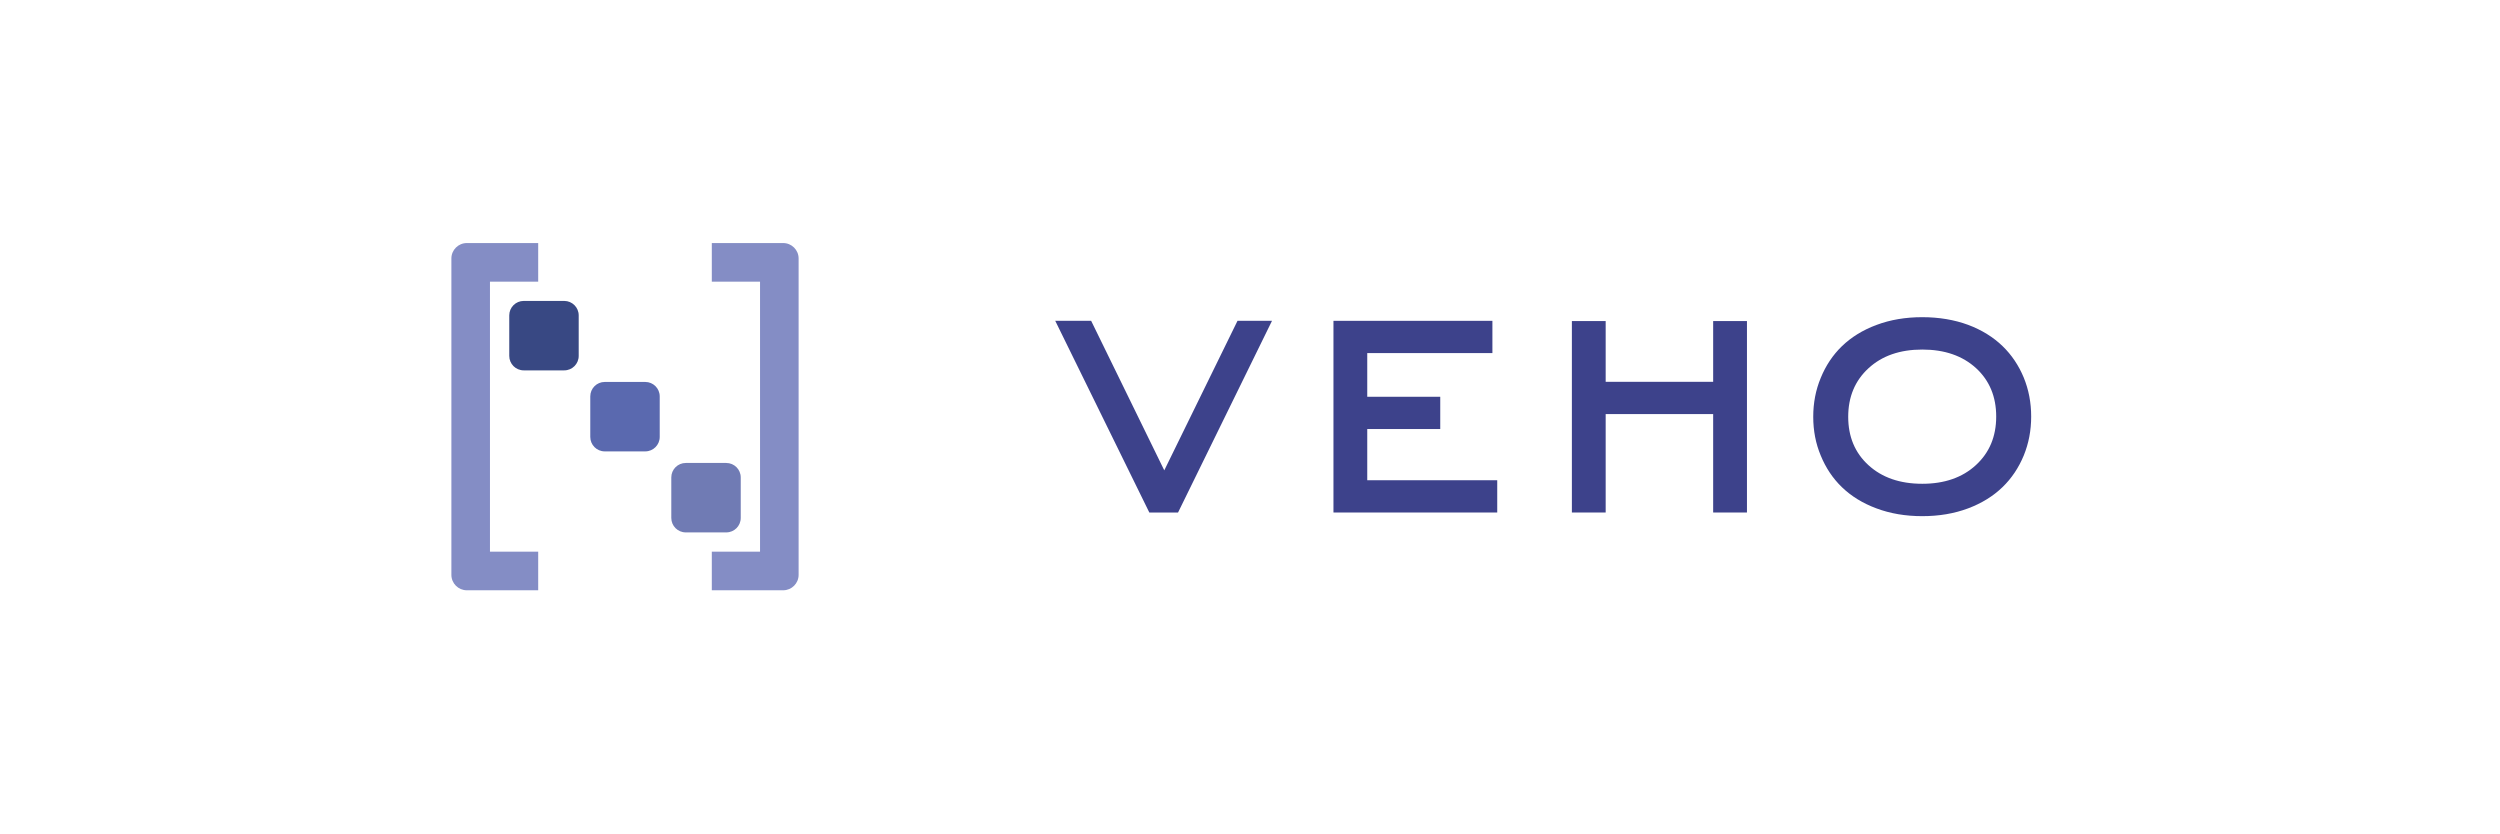
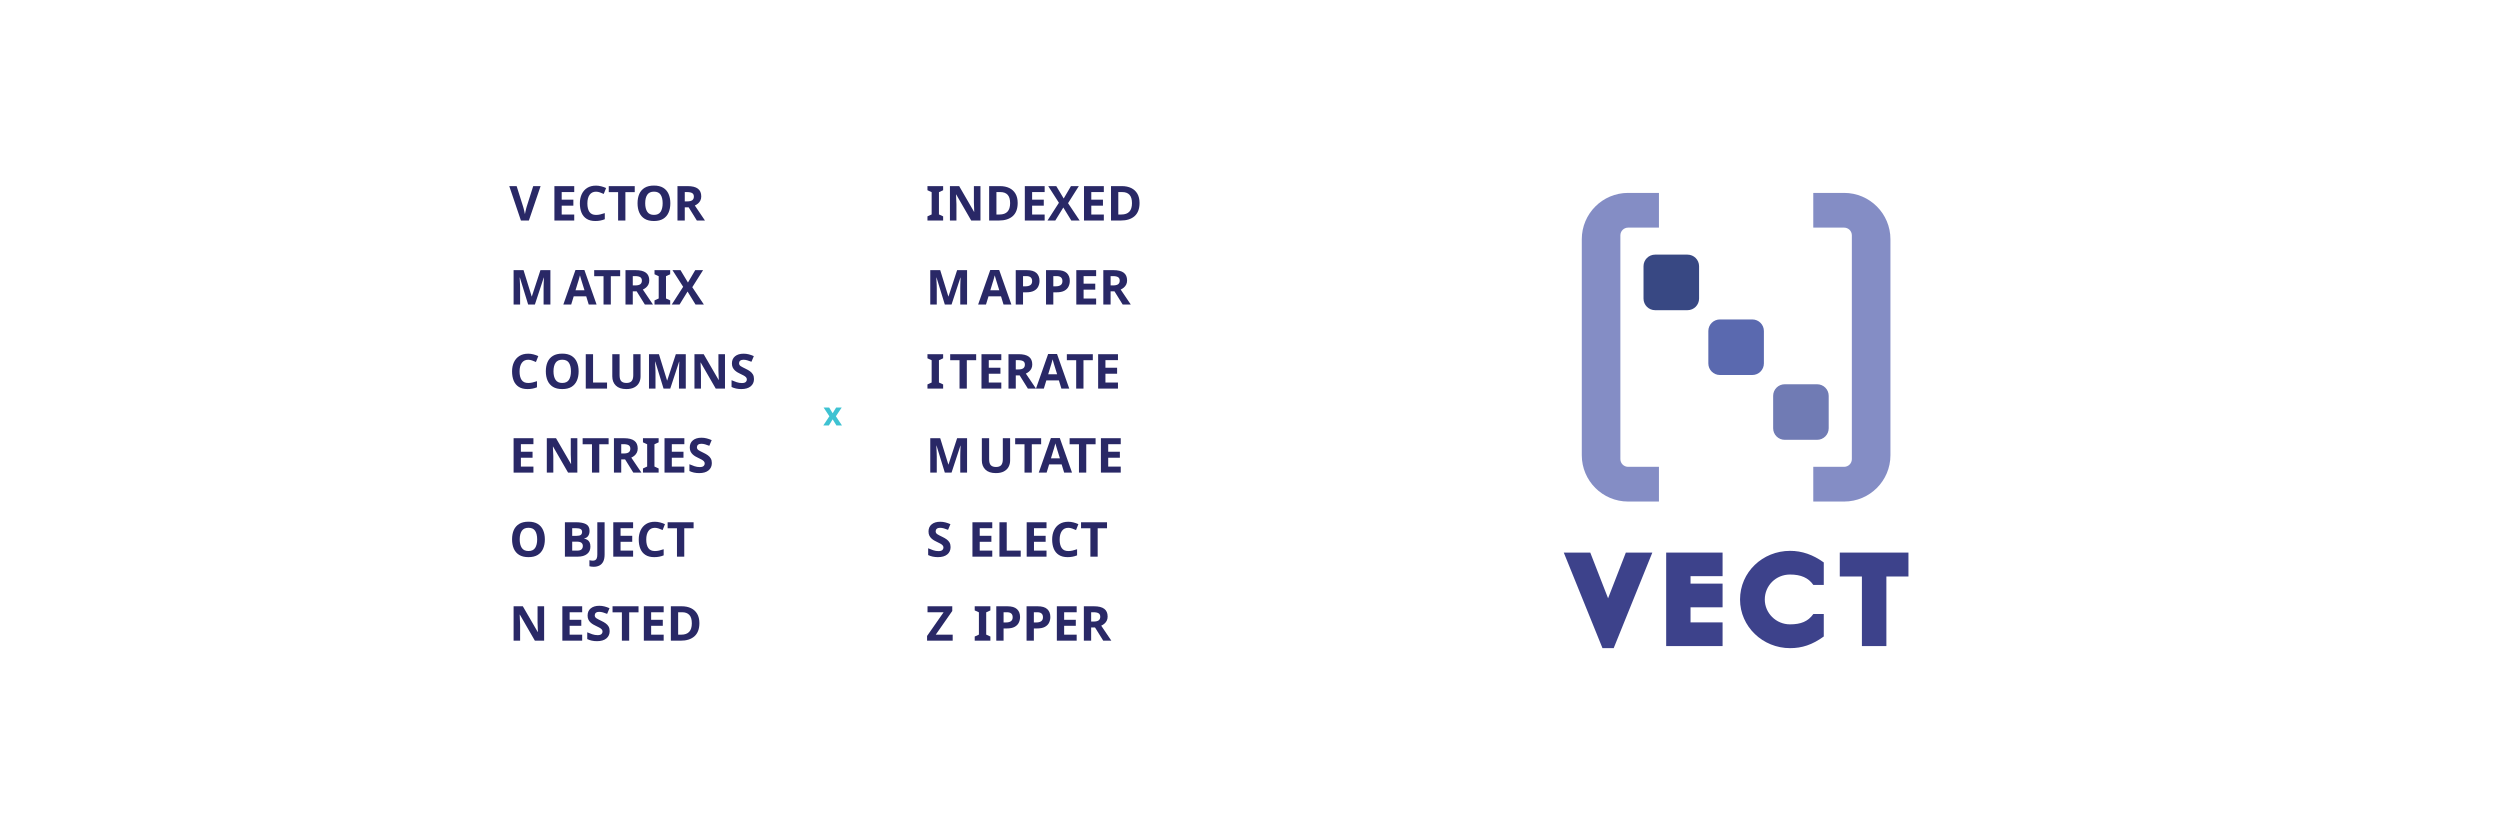
<svg xmlns="http://www.w3.org/2000/svg" width="100%" height="100%" viewBox="0 0 1296 432" version="1.1" xml:space="preserve" style="fill-rule:evenodd;clip-rule:evenodd;stroke-linejoin:round;stroke-miterlimit:2;">
-   <g id="veho-logo-medium" transform="matrix(1,0,0,1,-3.58032,5.66553)">
-     <path d="M947.471,230.537C952.598,243.049 961.997,252.571 976.34,257.881C983.481,260.566 991.416,261.909 1000.08,261.909C1008.75,261.909 1016.69,260.566 1023.83,257.881C1038.17,252.51 1047.51,242.988 1052.69,230.476C1055.26,224.189 1056.54,217.476 1056.54,210.273C1056.54,203.071 1055.26,196.357 1052.69,190.071C1047.51,177.62 1038.17,168.098 1023.83,162.727C1016.69,160.103 1008.75,158.76 1000.08,158.76C991.416,158.76 983.481,160.103 976.34,162.788C961.936,168.159 952.598,177.681 947.471,190.193C944.846,196.479 943.564,203.193 943.564,210.396C943.564,217.598 944.846,224.312 947.471,230.537ZM1000.08,245.125C988.486,245.125 979.209,241.89 972.19,235.481C965.171,229.072 961.692,220.71 961.692,210.396C961.692,200.081 965.171,191.719 972.19,185.249C979.209,178.779 988.486,175.544 1000.08,175.544C1011.68,175.544 1020.96,178.779 1027.98,185.188C1034.93,191.597 1038.41,199.958 1038.41,210.273C1038.41,220.588 1034.93,228.95 1027.91,235.42C1020.9,241.89 1011.62,245.125 1000.08,245.125Z" style="fill:rgb(61,66,139);fill-rule:nonzero;" />
-     <path d="M835.959,260.017L835.959,208.992L891.685,208.992L891.685,260.017L909.202,260.017L909.202,160.774L891.685,160.774L891.685,192.268L835.959,192.268L835.959,160.774L818.442,160.774L818.442,260.017L835.959,260.017Z" style="fill:rgb(61,66,139);fill-rule:nonzero;" />
-     <path d="M779.746,260.017L779.746,243.293L712.363,243.293L712.363,216.743L750.205,216.743L750.205,200.02L712.363,200.02L712.363,177.375L777.244,177.375L777.244,160.652L694.846,160.652L694.846,260.017L779.746,260.017Z" style="fill:rgb(61,66,139);fill-rule:nonzero;" />
-     <path d="M599.387,260.017L614.28,260.017L662.986,160.652L645.103,160.652L607.139,238.167L569.236,160.652L550.62,160.652L599.387,260.017Z" style="fill:rgb(61,66,139);fill-rule:nonzero;" />
+   <g id="vect-letters" transform="matrix(0.549904,0,0,0.680835,545.616,259.561)">
+     <path d="M518.471,112.273L481.981,39.511L506.959,39.511C506.959,39.511 523.747,74.317 523.747,74.317L540.491,39.511L565.468,39.511L529.039,112.273L518.471,112.273Z" style="fill:rgb(61,66,139);" />
+     <path d="M578.52,110.695L578.52,39.511L631.692,39.511L631.692,57.46L601.483,57.46L601.483,63.142L631.692,63.142L631.692,81.177L601.483,81.177L601.483,92.66L631.692,92.66L631.692,110.695L578.52,110.695Z" style="fill:rgb(61,66,139);" />
+     <path d="M727.092,86.262L727.092,103.398C716.195,109.758 706.515,112.273 695.331,112.273C669.635,112.273 648.149,95.936 648.149,75.231C648.149,54.38 669.456,38.188 695.331,38.188C706.574,38.188 717.01,41.136 727.092,47.02L727.092,64.13L717.255,64.13C712.54,58.695 705.597,56.223 695.225,56.223C681.902,56.223 671.481,64.712 671.481,75.231C671.481,85.606 682.122,94.153 695.225,94.153C705.436,94.153 712.212,92.01 717.279,86.262L727.092,86.262Z" style="fill:rgb(61,66,139);" />
+     <path d="M763.037,110.695L763.037,57.716L742.176,57.716L742.176,39.511L806.913,39.511L806.913,57.716L786.105,57.716L786.105,110.695L763.037,110.695Z" style="fill:rgb(61,66,139);" />
  </g>
-   <g id="veho-logo" transform="matrix(0.166667,0,0,0.166667,234,126)">
-     <g transform="matrix(1.2,0,0,1.22574,468,461.91)">
+   <g id="methods" transform="matrix(1,0,0,1.2059,-190.914,-57.2318)">
+     <g transform="matrix(1,0,0,0.829257,541.589,69.4549)">
+       <g transform="matrix(25,0,0,25,249.325,305.611)">
+             </g>
+       <text x="129.325px" y="305.611px" style="font-family:'DolceFut-SemiBold', 'DolceFut';font-weight:600;font-size:25px;fill:rgb(41,40,102);">Z<tspan x="153.821px 169.808px 191.691px 213.574px 235.336px " y="305.611px 305.611px 305.611px 305.611px 305.611px ">IPPER</tspan>
+       </text>
+     </g>
+     <g transform="matrix(1,0,0,0.829257,541.589,33.3305)">
+       <g transform="matrix(25,0,0,25,249.325,305.611)">
+             </g>
+       <text x="129.325px" y="305.611px" style="font-family:'DolceFut-SemiBold', 'DolceFut';font-weight:600;font-size:25px;fill:rgb(41,40,102);">S<tspan x="151.184px 171.627px 190.702px 211.145px 236.373px " y="305.611px 305.611px 305.611px 305.611px 305.611px ">ELECT</tspan>
+       </text>
+     </g>
+     <g transform="matrix(1,0,0,0.829257,541.589,-2.79383)">
+       <g transform="matrix(25,0,0,25,249.325,305.611)">
+             </g>
+       <text x="129.325px" y="305.611px" style="font-family:'DolceFut-SemiBold', 'DolceFut';font-weight:600;font-size:25px;fill:rgb(41,40,102);">M<tspan x="156.189px 179.427px 196.83px 217.859px 237.093px " y="305.611px 305.611px 305.611px 305.611px 305.611px ">UTATE</tspan>
+       </text>
+     </g>
+     <g transform="matrix(1,0,0,0.829257,541.589,-38.9182)">
+       <g transform="matrix(25,0,0,25,249.325,305.611)">
+             </g>
+       <text x="129.325px" y="305.611px" style="font-family:'DolceFut-SemiBold', 'DolceFut';font-weight:600;font-size:25px;fill:rgb(41,40,102);">I<tspan x="141.401px 159.97px 177.82px 198.16px 218.524px 237.093px " y="305.611px 305.611px 305.611px 305.611px 305.611px 305.611px ">TERATE</tspan>
+       </text>
+     </g>
+     <g transform="matrix(1,0,0,0.829257,541.589,-75.0425)">
+       <g transform="matrix(25,0,0,25,249.325,305.611)">
+             </g>
+       <text x="129.325px" y="305.611px" style="font-family:'DolceFut-SemiBold', 'DolceFut';font-weight:600;font-size:25px;fill:rgb(41,40,102);">M<tspan x="156.382px 178.97px 197.8px 216.629px 235.336px " y="305.611px 305.611px 305.611px 305.611px 305.611px ">APPER</tspan>
+       </text>
+     </g>
+     <g transform="matrix(1,0,0,0.829257,541.589,-111.167)">
+       <g transform="matrix(25,0,0,25,249.325,305.611)">
+             </g>
+       <text x="129.325px" y="305.611px" style="font-family:'DolceFut-SemiBold', 'DolceFut';font-weight:600;font-size:25px;fill:rgb(41,40,102);">I<tspan x="139.521px 161.862px 182.605px 198.575px 216.351px 232.321px " y="305.611px 305.611px 305.611px 305.611px 305.611px 305.611px ">NDEXED</tspan>
+       </text>
+     </g>
+   </g>
+   <g transform="matrix(1,0,0,1,-302.648,48.9783)">
+     <g transform="matrix(17.0667,0,0,17.0667,740.007,171.59)">
+         </g>
+     <text x="729.358px" y="171.59px" style="font-family:'Chalene-Bold', 'Chalene';font-weight:700;font-size:17.067px;fill:rgb(62,194,210);">x</text>
+   </g>
+   <g id="objects" transform="matrix(1,0,0,1.2059,276.897,-265.085)">
+     <g transform="matrix(1,0,0,0.829257,-142.222,241.819)">
+       <g transform="matrix(25,0,0,25,249.325,305.611)">
+             </g>
+       <text x="129.325px" y="305.611px" style="font-family:'DolceFut-SemiBold', 'DolceFut';font-weight:600;font-size:25px;fill:rgb(41,40,102);">N<tspan x="154.594px 173.492px 193.805px 213.423px 232.321px " y="305.611px 305.611px 305.611px 305.611px 305.611px ">ESTED</tspan>
+       </text>
+     </g>
+     <g transform="matrix(1,0,0,0.829257,-142.222,205.694)">
+       <g transform="matrix(25,0,0,25,249.325,305.611)">
+             </g>
+       <text x="129.325px" y="305.611px" style="font-family:'DolceFut-SemiBold', 'DolceFut';font-weight:600;font-size:25px;fill:rgb(41,40,102);">O<tspan x="155.92px 176.693px 193.583px 212.586px 236.373px " y="305.611px 305.611px 305.611px 305.611px 305.611px ">BJECT</tspan>
+       </text>
+     </g>
+     <g transform="matrix(1,0,0,0.829257,-142.222,169.57)">
+       <g transform="matrix(25,0,0,25,249.325,305.611)">
+             </g>
+       <text x="129.325px" y="305.611px" style="font-family:'DolceFut-SemiBold', 'DolceFut';font-weight:600;font-size:25px;fill:rgb(41,40,102);">E<tspan x="146.538px 170.122px 188.055px 207.026px 218.465px 235.677px " y="305.611px 305.611px 305.611px 305.611px 305.611px 305.611px ">NTRIES</tspan>
+       </text>
+     </g>
+     <g transform="matrix(1,0,0,0.829257,-142.222,133.445)">
+       <g transform="matrix(25,0,0,25,249.325,305.611)">
+             </g>
+       <text x="129.325px" y="305.611px" style="font-family:'DolceFut-SemiBold', 'DolceFut';font-weight:600;font-size:25px;fill:rgb(41,40,102);">C<tspan x="146.833px 167.148px 178.064px 195.511px 216.583px 235.677px " y="305.611px 305.611px 305.611px 305.611px 305.611px 305.611px ">OLUMNS</tspan>
+       </text>
+     </g>
+     <g transform="matrix(1,0,0,0.829257,-142.222,97.3211)">
+       <g transform="matrix(25,0,0,25,249.325,305.611)">
+             </g>
+       <text x="129.325px" y="305.611px" style="font-family:'DolceFut-SemiBold', 'DolceFut';font-weight:600;font-size:25px;fill:rgb(41,40,102);">M<tspan x="157.353px 179.547px 199.946px 221.382px 235.287px " y="305.611px 305.611px 305.611px 305.611px 305.611px ">ATRIX</tspan>
+       </text>
+     </g>
+     <g transform="matrix(1,0,0,0.829257,-142.222,61.1968)">
+       <g transform="matrix(25,0,0,25,249.325,305.611)">
+             </g>
+       <text x="129.325px" y="305.611px" style="font-family:'DolceFut-SemiBold', 'DolceFut';font-weight:600;font-size:25px;fill:rgb(41,40,102);">V<tspan x="150.476px 168.758px 191.825px 209.461px 235.336px " y="305.611px 305.611px 305.611px 305.611px 305.611px ">ECTOR</tspan>
+       </text>
+     </g>
+   </g>
+   <g id="vect-logo" transform="matrix(0.148148,0,0,0.148148,820,100)">
+     <g transform="matrix(13.5,0,0,13.5,-108,-108)">
+       <rect x="0" y="0" width="96" height="96" style="fill:none;" />
+     </g>
+     <g id="element-3" transform="matrix(1.08,0,0,1.10317,475.2,469.719)">
      <path d="M322.5,181.188C343.211,181.188 360,197.625 360,217.9L360,320.695C360,340.971 343.211,357.407 322.5,357.407L217.5,357.407C196.789,357.407 180,340.971 180,320.695L180,217.9C180,197.625 196.789,181.188 217.5,181.188L322.5,181.188Z" style="fill:rgb(112,123,180);" />
    </g>
-     <g transform="matrix(1.2,0,0,1.22574,216,209.91)">
+     <g id="element-2" transform="matrix(1.08,0,0,1.10317,248.4,242.919)">
      <path d="M322.5,181.188C343.211,181.188 360,197.625 360,217.9L360,320.695C360,340.971 343.211,357.407 322.5,357.407L217.5,357.407C196.789,357.407 180,340.971 180,320.695L180,217.9C180,197.625 196.789,181.188 217.5,181.188L322.5,181.188Z" style="fill:rgb(90,105,175);" />
    </g>
-     <g transform="matrix(1.2,0,0,1.22574,-36,-42.0898)">
+     <g id="element-1" transform="matrix(1.08,0,0,1.10317,21.6,16.1192)">
      <path d="M322.5,181.188C343.211,181.188 360,197.625 360,217.9L360,320.695C360,340.971 343.211,357.407 322.5,357.407L217.5,357.407C196.789,357.407 180,340.971 180,320.695L180,217.9C180,197.625 196.789,181.188 217.5,181.188L322.5,181.188Z" style="fill:rgb(56,72,131);" />
    </g>
-     <g transform="matrix(2.75601,0,0,2.3314,588.247,-270)">
-       <path d="M80.461,167.282L80.461,115.81L161.012,115.81C170.631,115.81 178.429,125.028 178.429,136.399L178.429,558.464C178.429,569.835 170.631,579.052 161.012,579.052L80.461,579.052L80.461,527.581L134.888,527.581L134.888,167.282L80.461,167.282Z" style="fill:rgb(132,141,197);" />
-     </g>
-     <g transform="matrix(2.75601,0,0,2.3314,-131.753,-270)">
-       <path d="M145.773,579.052L65.222,579.052C55.603,579.052 47.805,569.835 47.805,558.464L47.805,136.399C47.805,125.028 55.603,115.81 65.222,115.81L145.773,115.81L145.773,167.282L91.347,167.282L91.347,527.581L145.773,527.581L145.773,579.052Z" style="fill:rgb(132,141,197);" />
+     <g id="parenthesis" transform="matrix(13.5,0,0,13.5,-108,-108)">
+       <path d="M28,88L20,88C13.377,88 8,82.623 8,76L8,20C8,13.377 13.377,8 20,8L28,8L28,17L20,17C18.896,17 18,17.896 18,19L18,77C18,78.104 18.896,79 20,79L28,79L28,88ZM68,8L76,8C82.623,8 88,13.377 88,20L88,76C88,82.623 82.623,88 76,88L68,88L68,79L76,79C77.104,79 78,78.104 78,77L78,19C78,17.896 77.104,17 76,17L68,17L68,8Z" style="fill:rgb(132,141,197);" />
    </g>
  </g>
</svg>
